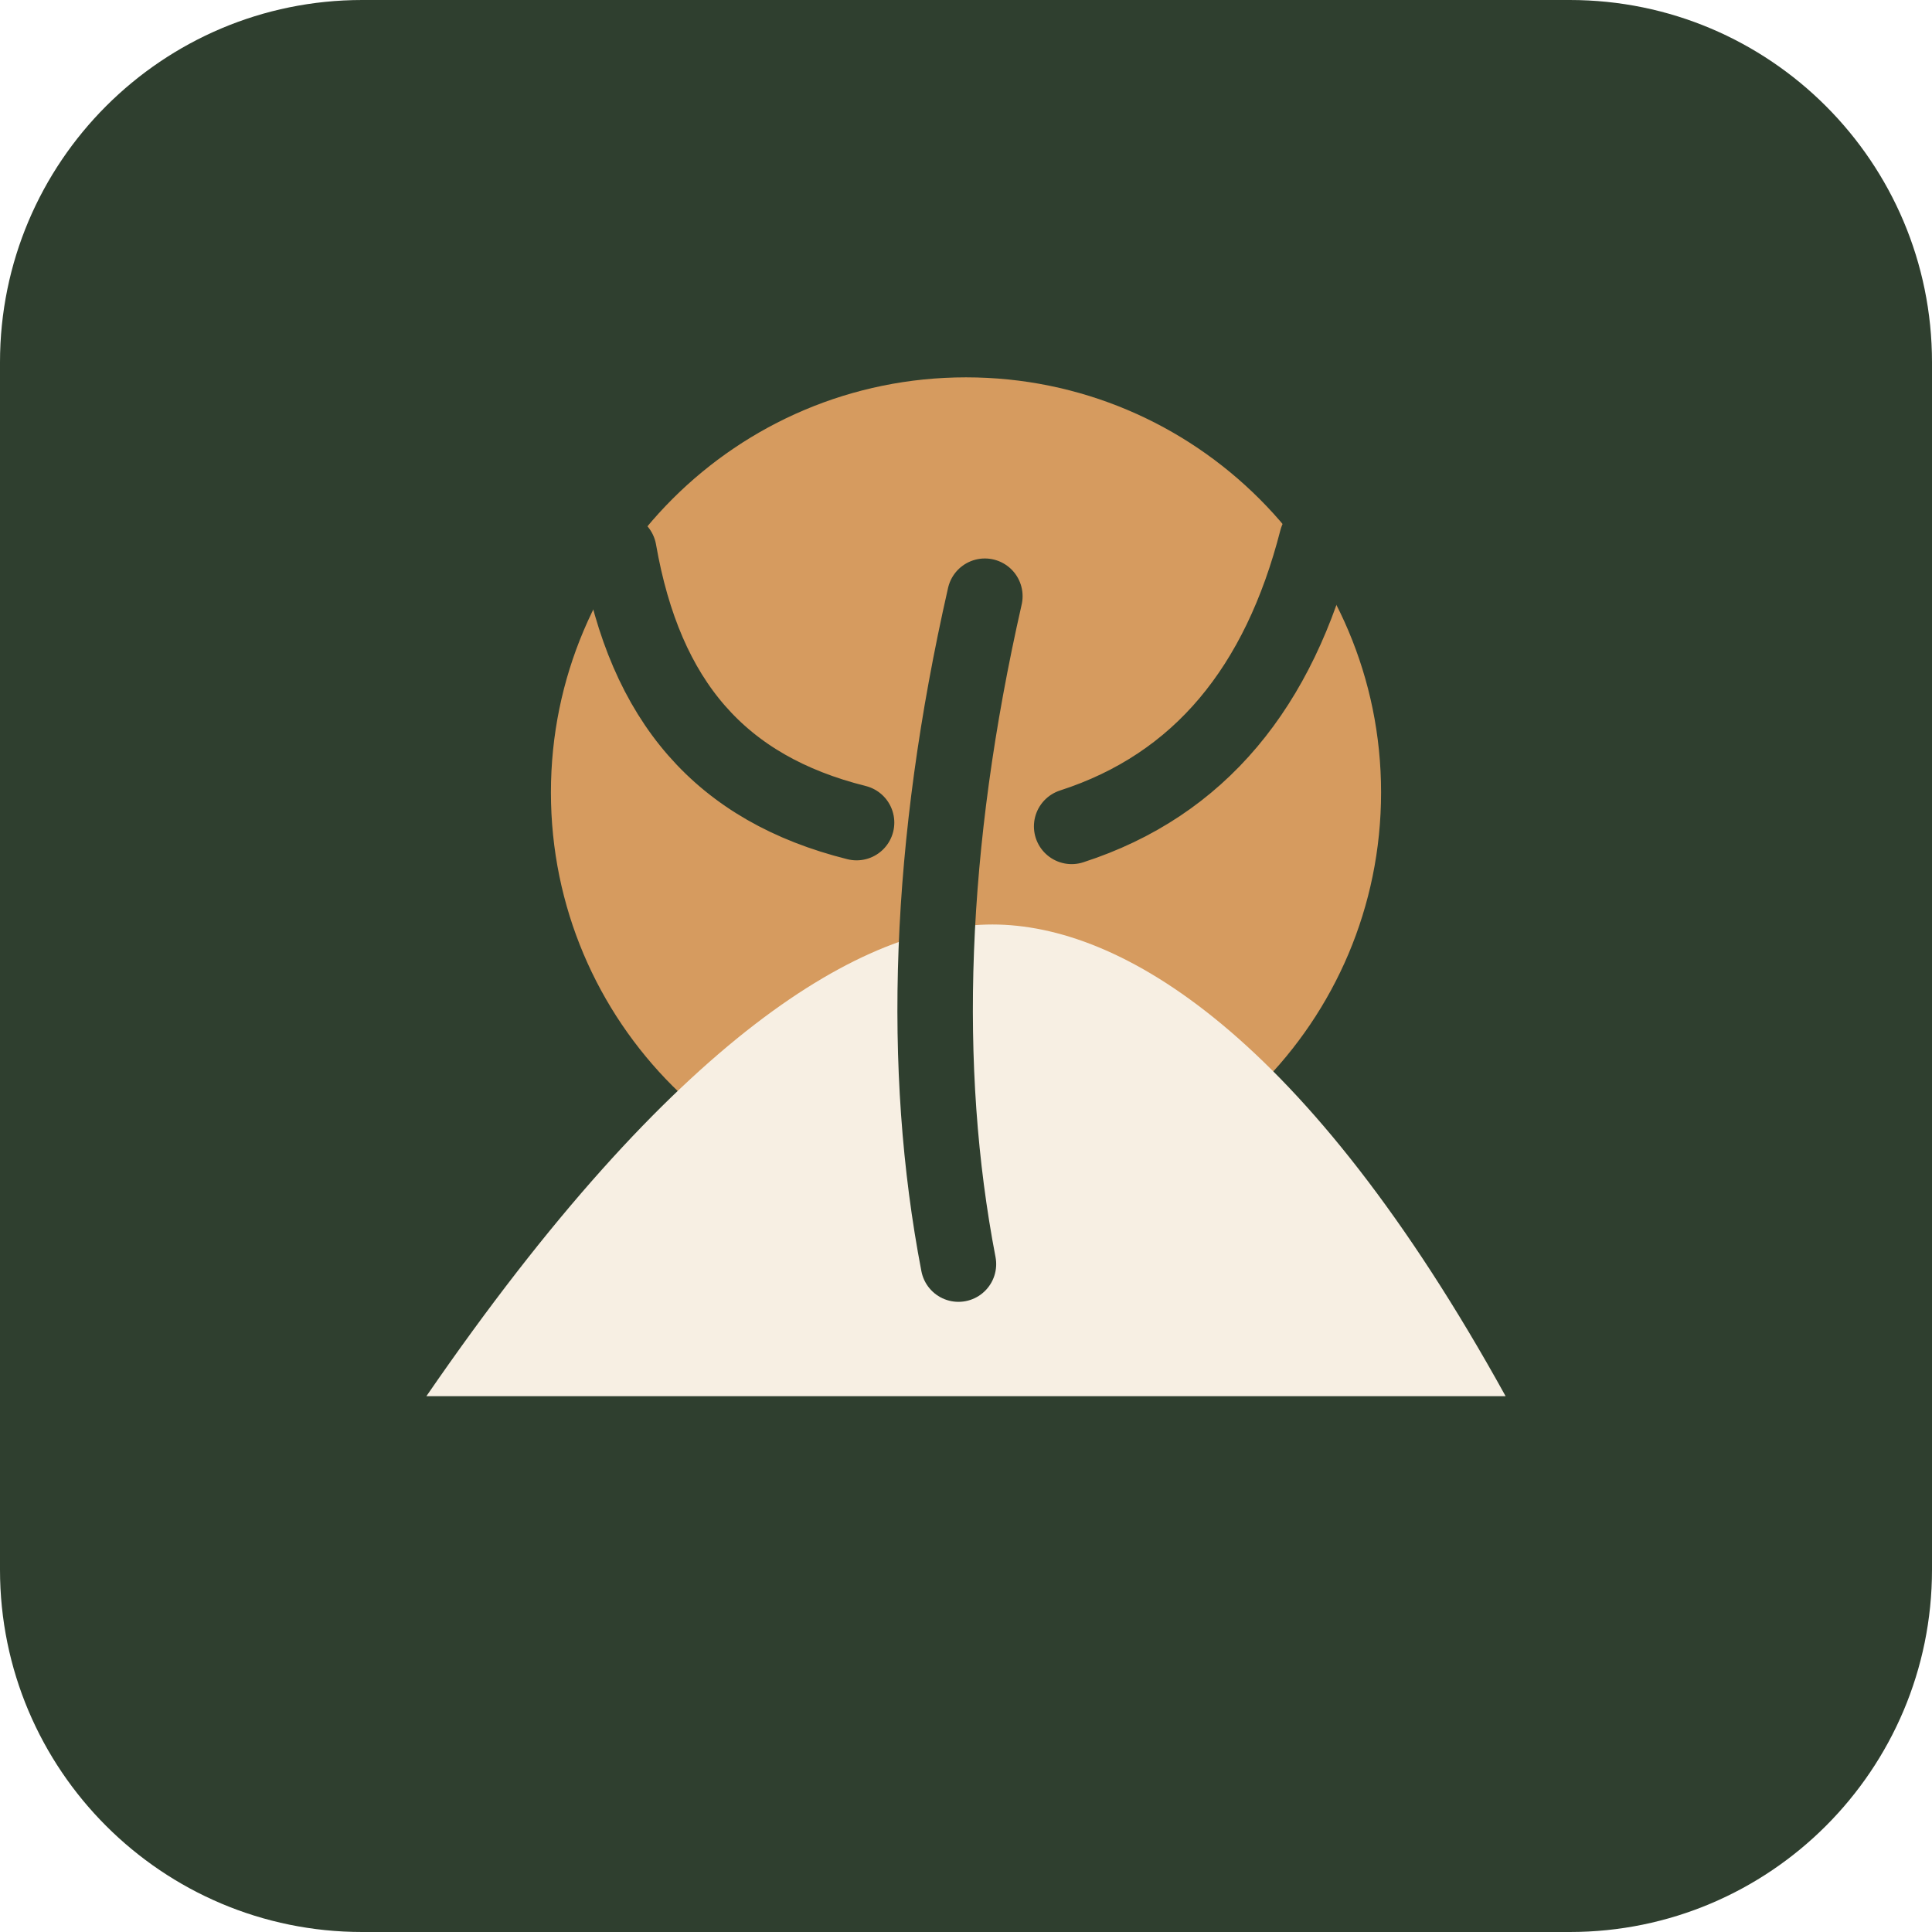
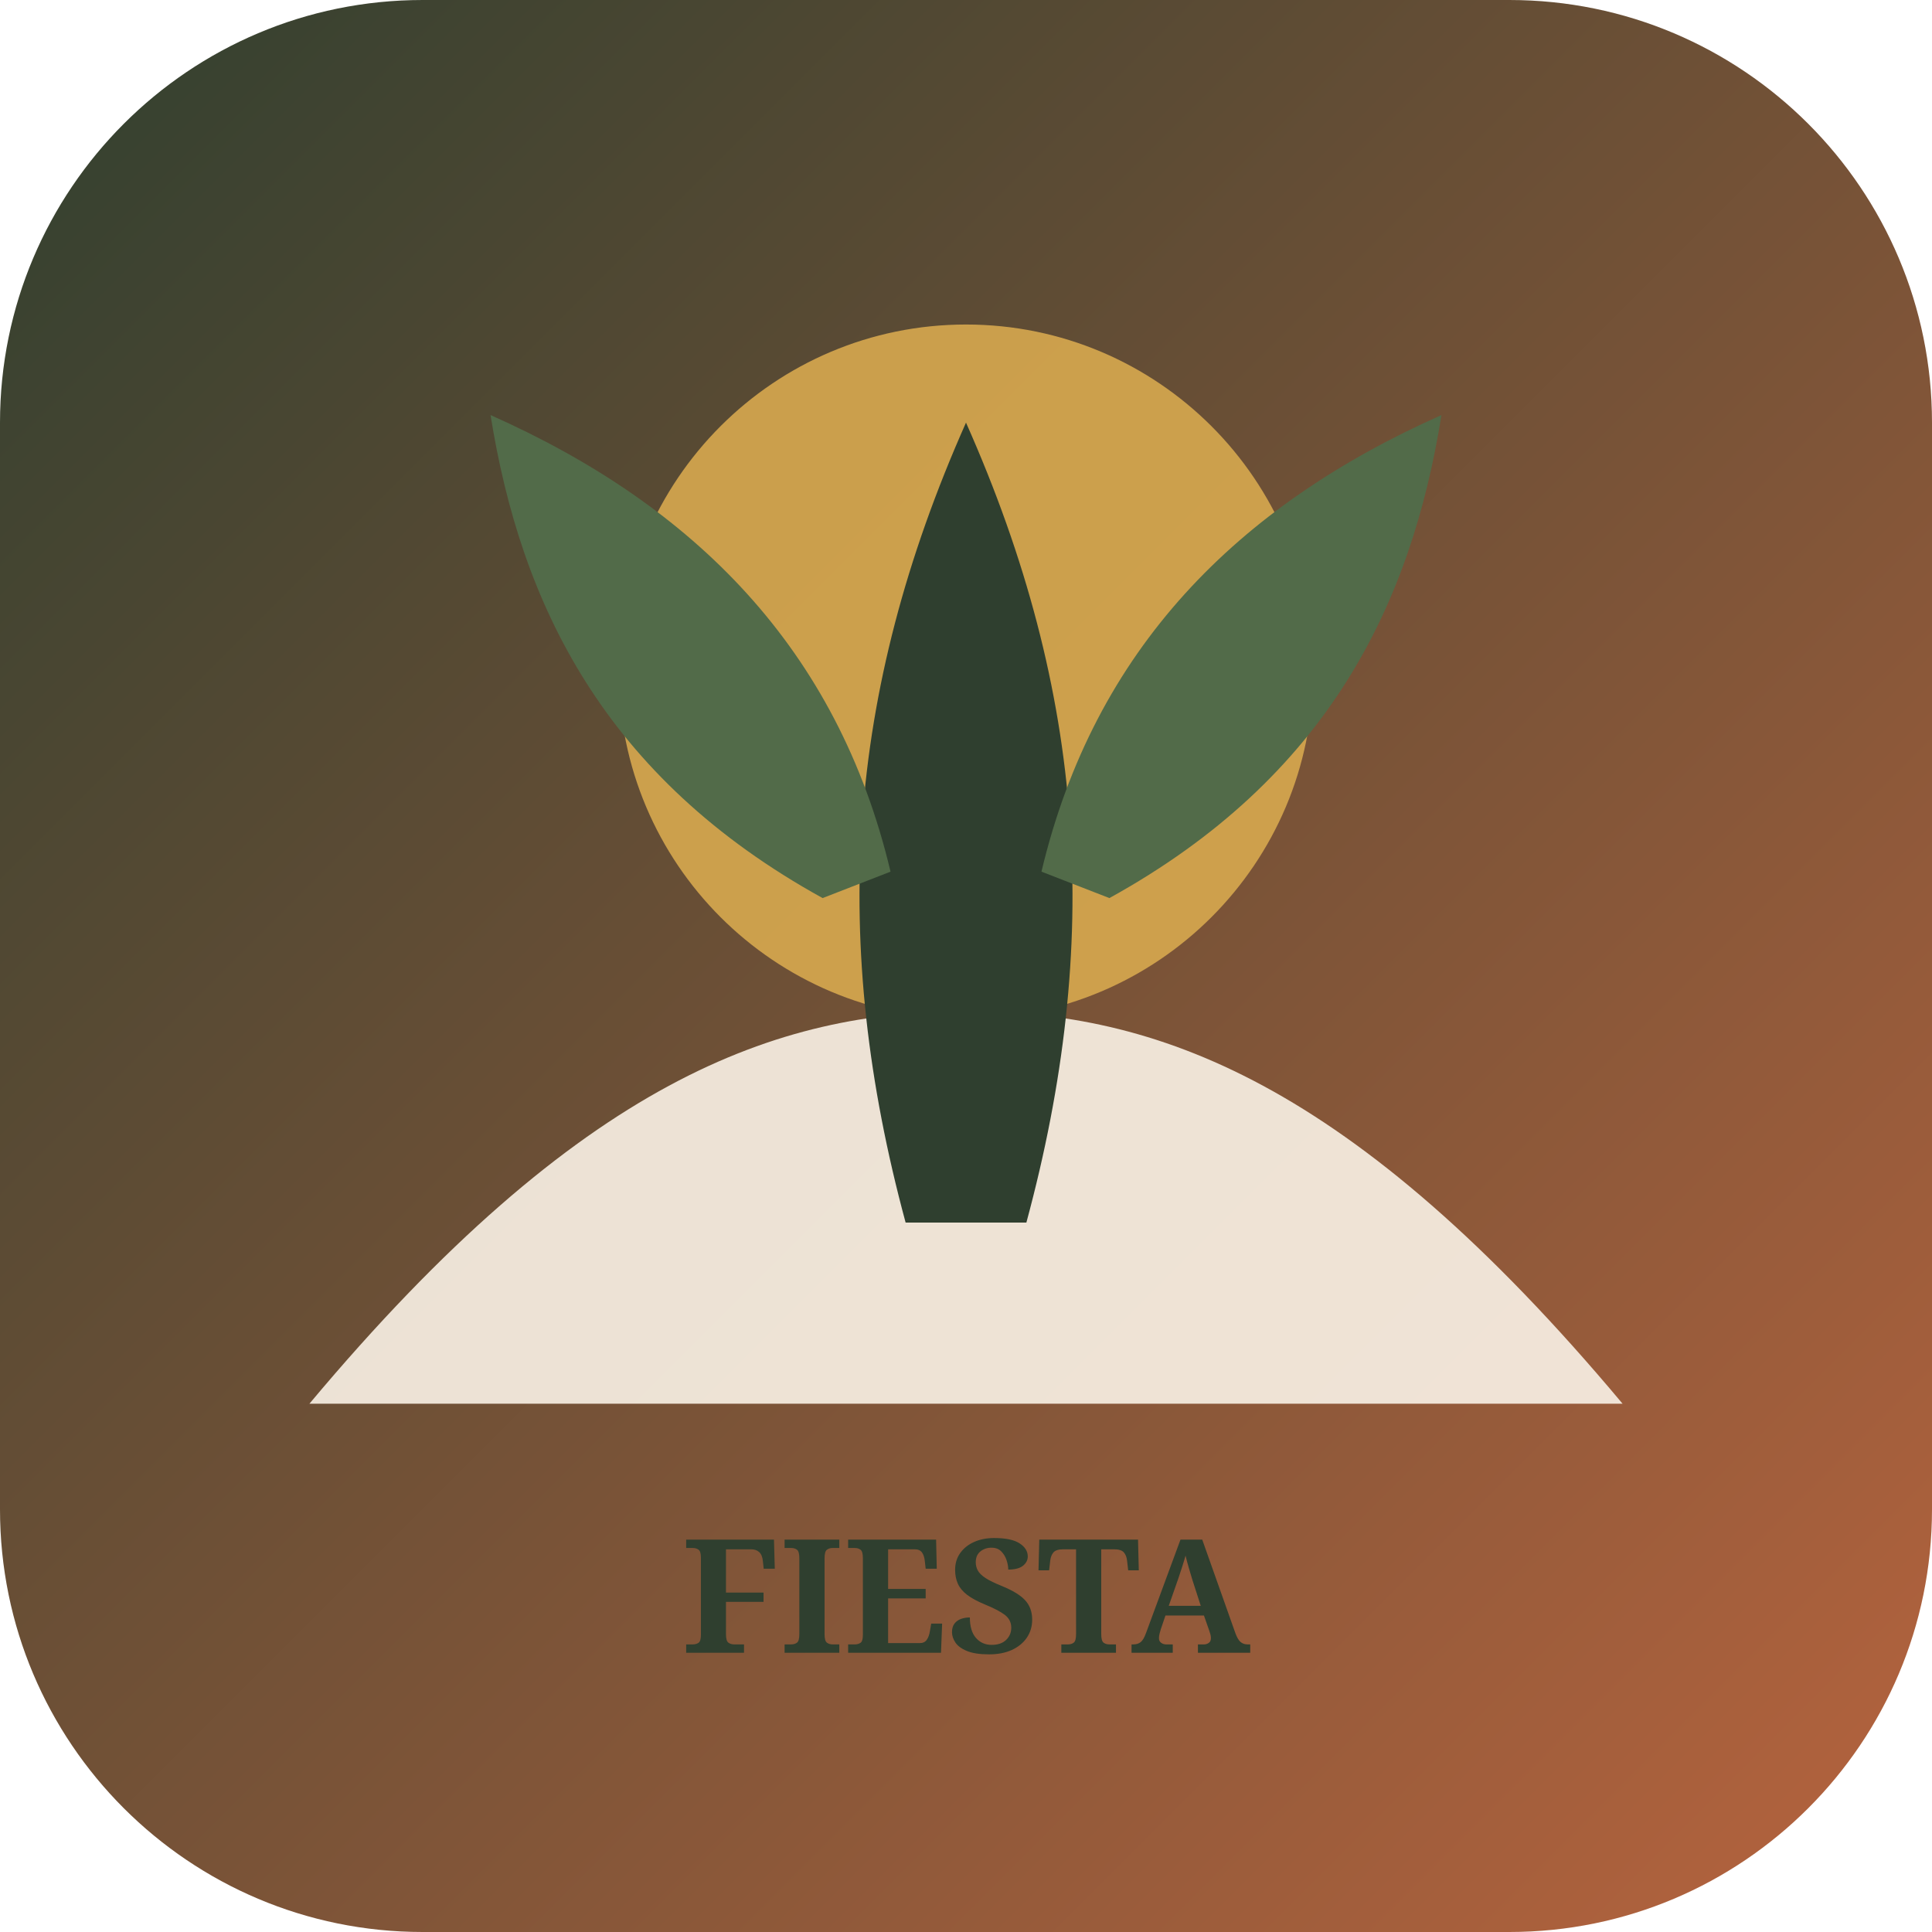
<svg xmlns="http://www.w3.org/2000/svg" viewBox="0 0 512 512">
-   <rect width="512" height="512" rx="96" fill="#2f3f2f" />
-   <circle cx="256" cy="210" r="110" fill="#d69b5f" />
-   <path d="M113 370c66-96 116-125 150-125s83 29 136 125" fill="#f7efe3" />
-   <path d="M254 335c-10-52-8-111 7-177M227 218c-36-9-56-32-63-72M284 219c34-11 55-37 65-76" stroke="#2f3f2f" stroke-width="20" stroke-linecap="round" fill="none" />
+   <defs>
+     <linearGradient id="g" x1="0" x2="1" y1="0" y2="1">
+       <stop stop-color="#2f3f2f" />
+       <stop offset="1" stop-color="#b8643e" />
+     </linearGradient>
+   </defs>
+   <rect width="512" height="512" rx="112" fill="url(#g)" />
+   <circle cx="256" cy="178" r="92" fill="#d7a84f" opacity=".9" />
+   <path d="M82 372c72-86 124-104 174-104s102 18 174 104H82z" fill="#f7efe3" opacity=".92" />
+   <path d="M256 112c-32 72-36 138-16 212h32c20-74 16-140-16-212z" fill="#2f3f2f" />
+   <path d="M218 238c-58-32-80-78-88-128 54 24 92 62 106 121l-18 7zM294 238c58-32 80-78 88-128-54 24-92 62-106 121l18 7z" fill="#526b49" />
+   <text x="256" y="438" font-size="42" text-anchor="middle" fill="#2f3f2f" font-family="Georgia" font-weight="bold">FIESTA</text>
</svg>
